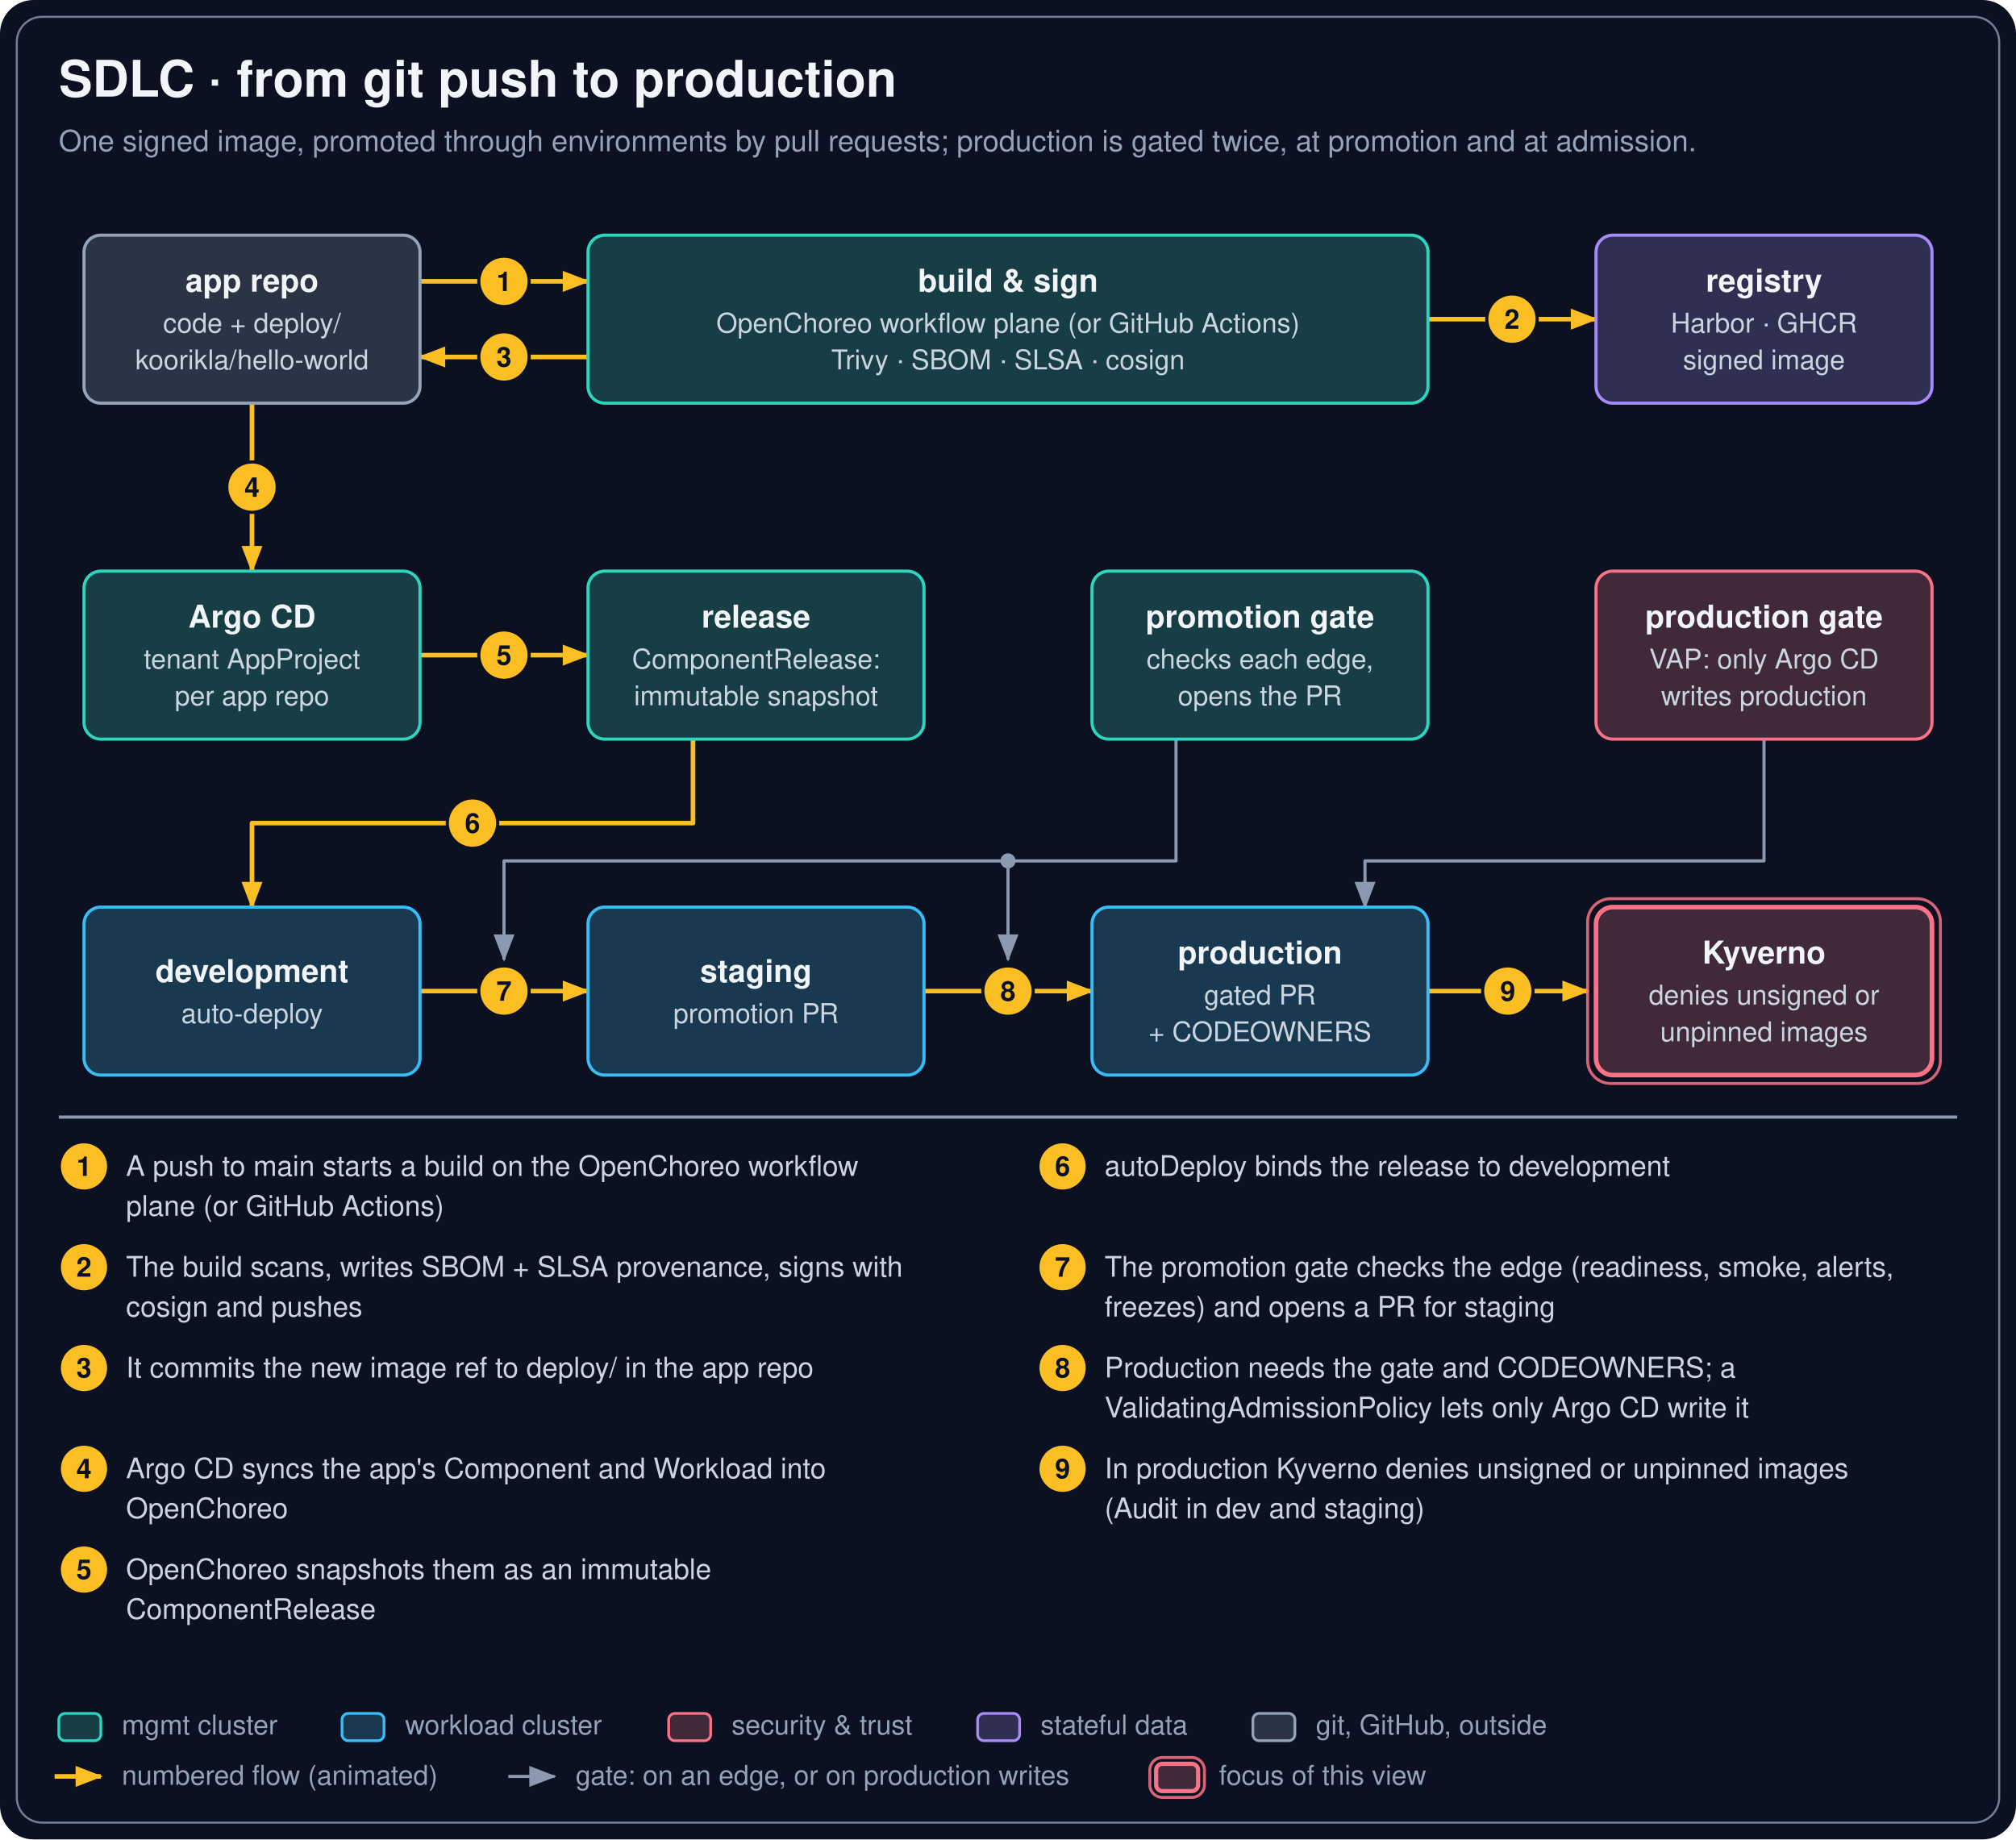
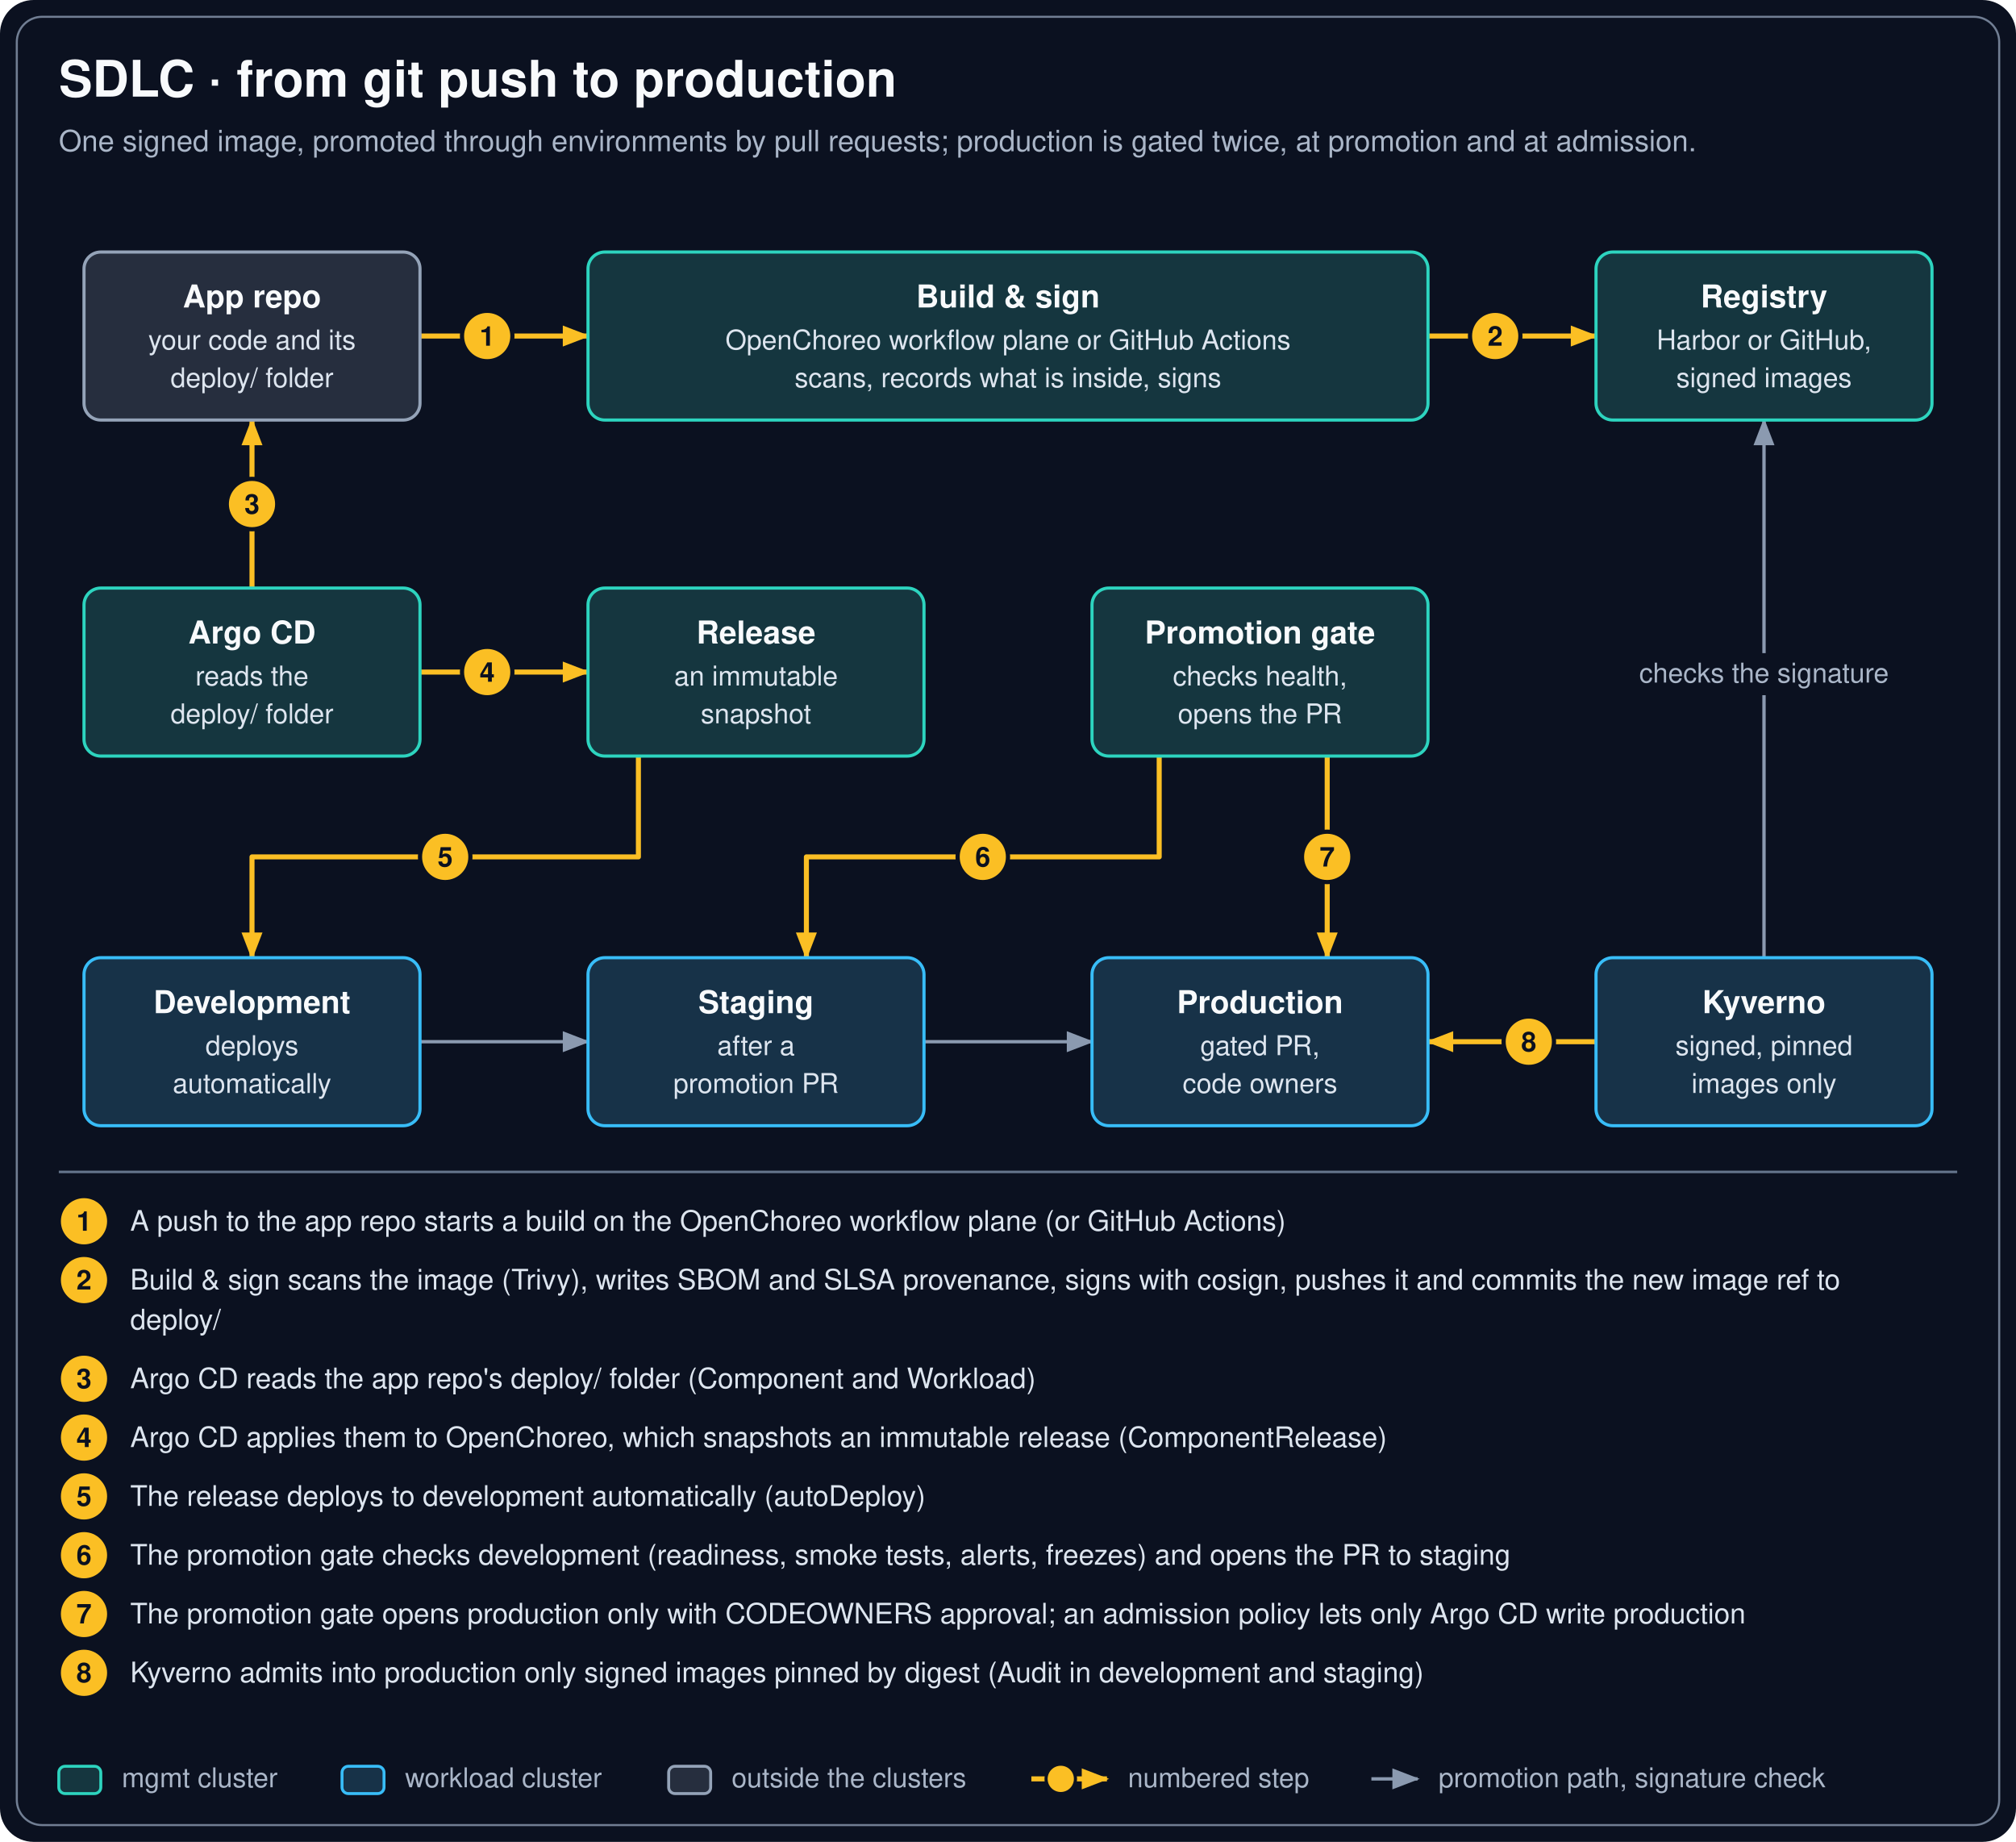
- <svg xmlns="http://www.w3.org/2000/svg" width="960" height="876" viewBox="0 0 960 876" role="img" aria-label="SDLC · from git push to production">
-   <style>.s{font-family:'Segoe UI','Helvetica Neue',Helvetica,Arial,'Liberation Sans',sans-serif}.m{font-family:'JetBrains Mono',SFMono-Regular,Menlo,Consolas,'Liberation Mono',monospace}.fx{fill:none;stroke-width:3.2;stroke-linecap:round;stroke-dasharray:4 10;opacity:0;animation:fxdash .9s linear infinite,fxseq 12.40s linear infinite both}@keyframes fxdash{to{stroke-dashoffset:-14}}@keyframes fxseq{0%{opacity:0}3%{opacity:1}21.3%{opacity:1}26.3%{opacity:0}100%{opacity:0}}@media (prefers-reduced-motion:reduce){.fx{animation:none;opacity:0}}</style>
+ <svg xmlns="http://www.w3.org/2000/svg" width="960" height="877" viewBox="0 0 960 877" role="img" aria-label="SDLC · from git push to production">
+   <style>.s{font-family:'Segoe UI','Helvetica Neue',Helvetica,Arial,'Liberation Sans',sans-serif}.m{font-family:'JetBrains Mono',SFMono-Regular,Menlo,Consolas,'Liberation Mono',monospace}.fx{fill:none;stroke-width:3.4;stroke-linecap:round;stroke-dasharray:4 10;opacity:0;animation:fxdash .9s linear infinite,fxseq 11.30s linear infinite both}@keyframes fxdash{to{stroke-dashoffset:-14}}@keyframes fxseq{0%{opacity:0}3%{opacity:1}23.4%{opacity:1}28.4%{opacity:0}100%{opacity:0}}@media (prefers-reduced-motion:reduce){.fx{animation:none;opacity:0}}</style>
  <defs>
    <marker id="ah8b9ab0" markerWidth="13" markerHeight="10" refX="12" refY="5" orient="auto" markerUnits="userSpaceOnUse">
      <path d="M0,0 L13,5 L0,10 z" fill="#8b9ab0" />
    </marker>
+     <marker id="as8b9ab0" markerWidth="13" markerHeight="10" refX="1" refY="5" orient="auto" markerUnits="userSpaceOnUse">
+       <path d="M13,0 L0,5 L13,10 z" fill="#8b9ab0" />
+     </marker>
    <marker id="ahfbbf24" markerWidth="13" markerHeight="10" refX="12" refY="5" orient="auto" markerUnits="userSpaceOnUse">
      <path d="M0,0 L13,5 L0,10 z" fill="#fbbf24" />
    </marker>
+     <marker id="asfbbf24" markerWidth="13" markerHeight="10" refX="1" refY="5" orient="auto" markerUnits="userSpaceOnUse">
+       <path d="M13,0 L0,5 L13,10 z" fill="#fbbf24" />
+     </marker>
  </defs>
-   <rect width="960" height="876" rx="16" fill="#0b1120" />
-   <rect x="8" y="8" width="944" height="860" rx="12" fill="none" stroke="#8b9ab0" stroke-opacity=".8" />
-   <path d="M 200.0 134.0 L 280.0 134.0" fill="none" stroke="#fbbf24" stroke-width="2.2" stroke-linejoin="round" marker-end="url(#ahfbbf24)" />
-   <path d="M 680.0 152.0 L 760.0 152.0" fill="none" stroke="#fbbf24" stroke-width="2.2" stroke-linejoin="round" marker-end="url(#ahfbbf24)" />
-   <path d="M 280.0 170.0 L 200.0 170.0" fill="none" stroke="#fbbf24" stroke-width="2.2" stroke-linejoin="round" marker-end="url(#ahfbbf24)" />
-   <path d="M 120.0 192.0 L 120.0 272.0" fill="none" stroke="#fbbf24" stroke-width="2.2" stroke-linejoin="round" marker-end="url(#ahfbbf24)" />
-   <path d="M 200.0 312.0 L 280.0 312.0" fill="none" stroke="#fbbf24" stroke-width="2.2" stroke-linejoin="round" marker-end="url(#ahfbbf24)" />
-   <path d="M 330.0 352.0 L 330.0 392.0 L 120.0 392.0 L 120.0 432.0" fill="none" stroke="#fbbf24" stroke-width="2.2" stroke-linejoin="round" marker-end="url(#ahfbbf24)" />
-   <path d="M 200.0 472.0 L 280.0 472.0" fill="none" stroke="#fbbf24" stroke-width="2.2" stroke-linejoin="round" marker-end="url(#ahfbbf24)" />
-   <path d="M 440.0 472.0 L 520.0 472.0" fill="none" stroke="#fbbf24" stroke-width="2.2" stroke-linejoin="round" marker-end="url(#ahfbbf24)" />
-   <path d="M 680.0 472.0 L 756.0 472.0" fill="none" stroke="#fbbf24" stroke-width="2.2" stroke-linejoin="round" marker-end="url(#ahfbbf24)" />
-   <path d="M 560.0 352.0 L 560.0 410.0 L 240.0 410.0 L 240.0 457.0" fill="none" stroke="#8b9ab0" stroke-width="1.5" stroke-linejoin="round" marker-end="url(#ah8b9ab0)" />
-   <path d="M 480.0 410.0 L 480.0 457.0" fill="none" stroke="#8b9ab0" stroke-width="1.5" stroke-linejoin="round" marker-end="url(#ah8b9ab0)" />
-   <path d="M 840.0 352.0 L 840.0 410.0 L 650.0 410.0 L 650.0 432.0" fill="none" stroke="#8b9ab0" stroke-width="1.5" stroke-linejoin="round" marker-end="url(#ah8b9ab0)" />
-   <path class="fx" d="M 200.0 134.0 L 280.0 134.0" stroke="#fde5a7" style="animation-delay:0s,0.00s" />
-   <path class="fx" d="M 680.0 152.0 L 760.0 152.0" stroke="#fde5a7" style="animation-delay:0s,1.10s" />
-   <path class="fx" d="M 280.0 170.0 L 200.0 170.0" stroke="#fde5a7" style="animation-delay:0s,2.20s" />
-   <path class="fx" d="M 120.0 192.0 L 120.0 272.0" stroke="#fde5a7" style="animation-delay:0s,3.30s" />
-   <path class="fx" d="M 200.0 312.0 L 280.0 312.0" stroke="#fde5a7" style="animation-delay:0s,4.40s" />
-   <path class="fx" d="M 330.0 352.0 L 330.0 392.0 L 120.0 392.0 L 120.0 432.0" stroke="#fde5a7" style="animation-delay:0s,5.50s" />
-   <path class="fx" d="M 200.0 472.0 L 280.0 472.0" stroke="#fde5a7" style="animation-delay:0s,6.60s" />
-   <path class="fx" d="M 440.0 472.0 L 520.0 472.0" stroke="#fde5a7" style="animation-delay:0s,7.70s" />
-   <path class="fx" d="M 680.0 472.0 L 756.0 472.0" stroke="#fde5a7" style="animation-delay:0s,8.80s" />
-   <rect x="40" y="112" width="160" height="80" rx="8" fill="#2b3444" stroke="#94a3b8" stroke-width="1.5" />
-   <text class="s" x="120.0" y="138.9" font-size="15" fill="#f1f5f9" font-weight="600" text-anchor="middle">app repo</text>
-   <text class="s" x="120.0" y="158.4" font-size="13" fill="#cbd5e1" text-anchor="middle">code + deploy/</text>
-   <text class="s" x="120.0" y="175.9" font-size="13" fill="#cbd5e1" text-anchor="middle">koorikla/hello-world</text>
-   <rect x="280" y="112" width="400" height="80" rx="8" fill="#173e45" stroke="#2dd4bf" stroke-width="1.5" />
-   <text class="s" x="480.0" y="138.9" font-size="15" fill="#f1f5f9" font-weight="600" text-anchor="middle">build &amp; sign</text>
-   <text class="s" x="480.0" y="158.4" font-size="13" fill="#cbd5e1" text-anchor="middle">OpenChoreo workflow plane (or GitHub Actions)</text>
-   <text class="s" x="480.0" y="175.9" font-size="13" fill="#cbd5e1" text-anchor="middle">Trivy · SBOM · SLSA · cosign</text>
-   <rect x="760" y="112" width="160" height="80" rx="8" fill="#2f2f51" stroke="#a78bfa" stroke-width="1.5" />
-   <text class="s" x="840.0" y="138.9" font-size="15" fill="#f1f5f9" font-weight="600" text-anchor="middle">registry</text>
-   <text class="s" x="840.0" y="158.4" font-size="13" fill="#cbd5e1" text-anchor="middle">Harbor · GHCR</text>
-   <text class="s" x="840.0" y="175.9" font-size="13" fill="#cbd5e1" text-anchor="middle">signed image</text>
-   <rect x="40" y="272" width="160" height="80" rx="8" fill="#173e45" stroke="#2dd4bf" stroke-width="1.5" />
-   <text class="s" x="120.0" y="298.9" font-size="15" fill="#f1f5f9" font-weight="600" text-anchor="middle">Argo CD</text>
-   <text class="s" x="120.0" y="318.4" font-size="13" fill="#cbd5e1" text-anchor="middle">tenant AppProject</text>
-   <text class="s" x="120.0" y="335.9" font-size="13" fill="#cbd5e1" text-anchor="middle">per app repo</text>
-   <rect x="280" y="272" width="160" height="80" rx="8" fill="#173e45" stroke="#2dd4bf" stroke-width="1.5" />
-   <text class="s" x="360.0" y="298.9" font-size="15" fill="#f1f5f9" font-weight="600" text-anchor="middle">release</text>
-   <text class="s" x="360.0" y="318.4" font-size="13" fill="#cbd5e1" text-anchor="middle">ComponentRelease:</text>
-   <text class="s" x="360.0" y="335.9" font-size="13" fill="#cbd5e1" text-anchor="middle">immutable snapshot</text>
-   <rect x="520" y="272" width="160" height="80" rx="8" fill="#173e45" stroke="#2dd4bf" stroke-width="1.5" />
-   <text class="s" x="600.0" y="298.9" font-size="15" fill="#f1f5f9" font-weight="600" text-anchor="middle">promotion gate</text>
-   <text class="s" x="600.0" y="318.4" font-size="13" fill="#cbd5e1" text-anchor="middle">checks each edge,</text>
-   <text class="s" x="600.0" y="335.9" font-size="13" fill="#cbd5e1" text-anchor="middle">opens the PR</text>
-   <rect x="760" y="272" width="160" height="80" rx="8" fill="#402a3a" stroke="#fb7185" stroke-width="1.5" />
-   <text class="s" x="840.0" y="298.9" font-size="15" fill="#f1f5f9" font-weight="600" text-anchor="middle">production gate</text>
-   <text class="s" x="840.0" y="318.4" font-size="13" fill="#cbd5e1" text-anchor="middle">VAP: only Argo CD</text>
-   <text class="s" x="840.0" y="335.9" font-size="13" fill="#cbd5e1" text-anchor="middle">writes production</text>
-   <rect x="40" y="432" width="160" height="80" rx="8" fill="#193951" stroke="#38bdf8" stroke-width="1.5" />
-   <text class="s" x="120.0" y="467.7" font-size="15" fill="#f1f5f9" font-weight="600" text-anchor="middle">development</text>
-   <text class="s" x="120.0" y="487.2" font-size="13" fill="#cbd5e1" text-anchor="middle">auto-deploy</text>
-   <rect x="280" y="432" width="160" height="80" rx="8" fill="#193951" stroke="#38bdf8" stroke-width="1.5" />
-   <text class="s" x="360.0" y="467.7" font-size="15" fill="#f1f5f9" font-weight="600" text-anchor="middle">staging</text>
-   <text class="s" x="360.0" y="487.2" font-size="13" fill="#cbd5e1" text-anchor="middle">promotion PR</text>
-   <rect x="520" y="432" width="160" height="80" rx="8" fill="#193951" stroke="#38bdf8" stroke-width="1.5" />
-   <text class="s" x="600.0" y="458.9" font-size="15" fill="#f1f5f9" font-weight="600" text-anchor="middle">production</text>
-   <text class="s" x="600.0" y="478.4" font-size="13" fill="#cbd5e1" text-anchor="middle">gated PR</text>
-   <text class="s" x="600.0" y="495.9" font-size="13" fill="#cbd5e1" text-anchor="middle">+ CODEOWNERS</text>
-   <rect x="756" y="428" width="168" height="88" rx="11" fill="none" stroke="#fb7185" stroke-opacity=".85" stroke-width="1.4" />
-   <rect x="760" y="432" width="160" height="80" rx="8" fill="#402a3a" stroke="#fb7185" stroke-width="2.2" />
-   <text class="s" x="840.0" y="458.9" font-size="15" fill="#f1f5f9" font-weight="600" text-anchor="middle">Kyverno</text>
-   <text class="s" x="840.0" y="478.4" font-size="13" fill="#cbd5e1" text-anchor="middle">denies unsigned or</text>
-   <text class="s" x="840.0" y="495.9" font-size="13" fill="#cbd5e1" text-anchor="middle">unpinned images</text>
-   <text class="s" x="28.0" y="46.0" font-size="24" fill="#f1f5f9" font-weight="700">SDLC · from git push to production</text>
-   <text class="s" x="28.0" y="72.0" font-size="14" fill="#94a3b8">One signed image, promoted through environments by pull requests; production is gated twice, at promotion and at admission.</text>
-   <circle cx="240.0" cy="134.0" r="12" fill="#fbbf24" stroke="#0b1120" stroke-width="1.5" />
-   <text class="s" x="240.0" y="138.6" font-size="13" font-weight="700" fill="#0b1120" text-anchor="middle">1</text>
-   <circle cx="720.0" cy="152.0" r="12" fill="#fbbf24" stroke="#0b1120" stroke-width="1.5" />
-   <text class="s" x="720.0" y="156.6" font-size="13" font-weight="700" fill="#0b1120" text-anchor="middle">2</text>
-   <circle cx="240.0" cy="170.0" r="12" fill="#fbbf24" stroke="#0b1120" stroke-width="1.5" />
-   <text class="s" x="240.0" y="174.6" font-size="13" font-weight="700" fill="#0b1120" text-anchor="middle">3</text>
-   <circle cx="120.0" cy="232.0" r="12" fill="#fbbf24" stroke="#0b1120" stroke-width="1.5" />
-   <text class="s" x="120.0" y="236.6" font-size="13" font-weight="700" fill="#0b1120" text-anchor="middle">4</text>
-   <circle cx="240.0" cy="312.0" r="12" fill="#fbbf24" stroke="#0b1120" stroke-width="1.5" />
-   <text class="s" x="240.0" y="316.6" font-size="13" font-weight="700" fill="#0b1120" text-anchor="middle">5</text>
-   <circle cx="225.0" cy="392.0" r="12" fill="#fbbf24" stroke="#0b1120" stroke-width="1.5" />
-   <text class="s" x="225.0" y="396.6" font-size="13" font-weight="700" fill="#0b1120" text-anchor="middle">6</text>
-   <circle cx="240.0" cy="472.0" r="12" fill="#fbbf24" stroke="#0b1120" stroke-width="1.5" />
-   <text class="s" x="240.0" y="476.6" font-size="13" font-weight="700" fill="#0b1120" text-anchor="middle">7</text>
-   <circle cx="480.0" cy="472.0" r="12" fill="#fbbf24" stroke="#0b1120" stroke-width="1.5" />
-   <text class="s" x="480.0" y="476.6" font-size="13" font-weight="700" fill="#0b1120" text-anchor="middle">8</text>
-   <circle cx="718.0" cy="472.0" r="12" fill="#fbbf24" stroke="#0b1120" stroke-width="1.5" />
-   <text class="s" x="718.0" y="476.6" font-size="13" font-weight="700" fill="#0b1120" text-anchor="middle">9</text>
-   <circle cx="480.0" cy="410.0" r="3.6" fill="#8b9ab0" />
-   <line x1="28" y1="532" x2="932" y2="532" stroke="#8b9ab0" stroke-width="1.5" />
-   <circle cx="40.0" cy="555.5" r="11" fill="#fbbf24" />
-   <text class="s" x="40.0" y="560" font-size="13" font-weight="700" fill="#0b1120" text-anchor="middle">1</text>
-   <text class="s" x="60.0" y="560.0" font-size="13.5" fill="#cbd5e1">A push to main starts a build on the OpenChoreo workflow</text>
-   <text class="s" x="60.0" y="579.0" font-size="13.5" fill="#cbd5e1">plane (or GitHub Actions)</text>
-   <circle cx="506.0" cy="555.5" r="11" fill="#fbbf24" />
-   <text class="s" x="506.0" y="560" font-size="13" font-weight="700" fill="#0b1120" text-anchor="middle">6</text>
-   <text class="s" x="526.0" y="560.0" font-size="13.5" fill="#cbd5e1">autoDeploy binds the release to development</text>
-   <circle cx="40.0" cy="603.5" r="11" fill="#fbbf24" />
-   <text class="s" x="40.0" y="608" font-size="13" font-weight="700" fill="#0b1120" text-anchor="middle">2</text>
-   <text class="s" x="60.0" y="608.0" font-size="13.5" fill="#cbd5e1">The build scans, writes SBOM + SLSA provenance, signs with</text>
-   <text class="s" x="60.0" y="627.0" font-size="13.5" fill="#cbd5e1">cosign and pushes</text>
-   <circle cx="506.0" cy="603.5" r="11" fill="#fbbf24" />
-   <text class="s" x="506.0" y="608" font-size="13" font-weight="700" fill="#0b1120" text-anchor="middle">7</text>
-   <text class="s" x="526.0" y="608.0" font-size="13.5" fill="#cbd5e1">The promotion gate checks the edge (readiness, smoke, alerts,</text>
-   <text class="s" x="526.0" y="627.0" font-size="13.5" fill="#cbd5e1">freezes) and opens a PR for staging</text>
-   <circle cx="40.0" cy="651.5" r="11" fill="#fbbf24" />
-   <text class="s" x="40.0" y="656" font-size="13" font-weight="700" fill="#0b1120" text-anchor="middle">3</text>
-   <text class="s" x="60.0" y="656.0" font-size="13.5" fill="#cbd5e1">It commits the new image ref to deploy/ in the app repo</text>
-   <circle cx="506.0" cy="651.5" r="11" fill="#fbbf24" />
-   <text class="s" x="506.0" y="656" font-size="13" font-weight="700" fill="#0b1120" text-anchor="middle">8</text>
-   <text class="s" x="526.0" y="656.0" font-size="13.5" fill="#cbd5e1">Production needs the gate and CODEOWNERS; a</text>
-   <text class="s" x="526.0" y="675.0" font-size="13.5" fill="#cbd5e1">ValidatingAdmissionPolicy lets only Argo CD write it</text>
-   <circle cx="40.0" cy="699.5" r="11" fill="#fbbf24" />
-   <text class="s" x="40.0" y="704" font-size="13" font-weight="700" fill="#0b1120" text-anchor="middle">4</text>
-   <text class="s" x="60.0" y="704.0" font-size="13.5" fill="#cbd5e1">Argo CD syncs the app's Component and Workload into</text>
-   <text class="s" x="60.0" y="723.0" font-size="13.5" fill="#cbd5e1">OpenChoreo</text>
-   <circle cx="506.0" cy="699.5" r="11" fill="#fbbf24" />
-   <text class="s" x="506.0" y="704" font-size="13" font-weight="700" fill="#0b1120" text-anchor="middle">9</text>
-   <text class="s" x="526.0" y="704.0" font-size="13.5" fill="#cbd5e1">In production Kyverno denies unsigned or unpinned images</text>
-   <text class="s" x="526.0" y="723.0" font-size="13.5" fill="#cbd5e1">(Audit in dev and staging)</text>
-   <circle cx="40.0" cy="747.5" r="11" fill="#fbbf24" />
-   <text class="s" x="40.0" y="752" font-size="13" font-weight="700" fill="#0b1120" text-anchor="middle">5</text>
-   <text class="s" x="60.0" y="752.0" font-size="13.5" fill="#cbd5e1">OpenChoreo snapshots them as an immutable</text>
-   <text class="s" x="60.0" y="771.0" font-size="13.5" fill="#cbd5e1">ComponentRelease</text>
-   <rect x="28" y="816" width="20" height="13" rx="3" fill="#173e45" stroke="#2dd4bf" stroke-width="1.3" />
-   <text class="s" x="58.0" y="826.0" font-size="13" fill="#94a3b8">mgmt cluster</text>
-   <rect x="162.863" y="816" width="20" height="13" rx="3" fill="#193951" stroke="#38bdf8" stroke-width="1.3" />
-   <text class="s" x="192.9" y="826.0" font-size="13" fill="#94a3b8">workload cluster</text>
-   <rect x="318.41" y="816" width="20" height="13" rx="3" fill="#402a3a" stroke="#fb7185" stroke-width="1.3" />
-   <text class="s" x="348.4" y="826.0" font-size="13" fill="#94a3b8">security &amp; trust</text>
-   <rect x="465.537" y="816" width="20" height="13" rx="3" fill="#2f2f51" stroke="#a78bfa" stroke-width="1.3" />
-   <text class="s" x="495.5" y="826.0" font-size="13" fill="#94a3b8">stateful data</text>
-   <rect x="596.61" y="816" width="20" height="13" rx="3" fill="#2b3444" stroke="#94a3b8" stroke-width="1.3" />
-   <text class="s" x="626.6" y="826.0" font-size="13" fill="#94a3b8">git, GitHub, outside</text>
-   <path d="M 26 846 L 48 846" stroke="#fbbf24" stroke-width="2.2" marker-end="url(#ahfbbf24)" />
-   <path class="fx" d="M 26 846 L 48 846" stroke="#fde5a7" style="animation-delay:0s,0.00s" />
-   <text class="s" x="58.0" y="850.0" font-size="13" fill="#94a3b8">numbered flow (animated)</text>
-   <path d="M 242.055 846 L 264.055 846" stroke="#8b9ab0" stroke-width="1.5" marker-end="url(#ah8b9ab0)" />
-   <text class="s" x="274.1" y="850.0" font-size="13" fill="#94a3b8">gate: on an edge, or on production writes</text>
-   <rect x="547.534" y="837" width="26" height="19" rx="6" fill="none" stroke="#fb7185" stroke-opacity=".85" stroke-width="1.4" />
-   <rect x="550.534" y="840" width="20" height="13" rx="3" fill="#402a3a" stroke="#fb7185" stroke-width="2" />
-   <text class="s" x="580.5" y="850.0" font-size="13" fill="#94a3b8">focus of this view</text>
+   <rect width="960" height="877" rx="16" fill="#0b1120" />
+   <rect x="8" y="8" width="944" height="861" rx="12" fill="none" stroke="#8b9ab0" stroke-opacity=".8" />
+   <path d="M 200.0 160.0 L 280.0 160.0" fill="none" stroke="#fbbf24" stroke-width="2.4" stroke-linejoin="round" marker-end="url(#ahfbbf24)" />
+   <path d="M 680.0 160.0 L 760.0 160.0" fill="none" stroke="#fbbf24" stroke-width="2.4" stroke-linejoin="round" marker-end="url(#ahfbbf24)" />
+   <path d="M 120.0 280.0 L 120.0 200.0" fill="none" stroke="#fbbf24" stroke-width="2.4" stroke-linejoin="round" marker-end="url(#ahfbbf24)" />
+   <path d="M 200.0 320.0 L 280.0 320.0" fill="none" stroke="#fbbf24" stroke-width="2.4" stroke-linejoin="round" marker-end="url(#ahfbbf24)" />
+   <path d="M 304.0 360.0 L 304.0 408.0 L 120.0 408.0 L 120.0 456.0" fill="none" stroke="#fbbf24" stroke-width="2.4" stroke-linejoin="round" marker-end="url(#ahfbbf24)" />
+   <path d="M 552.0 360.0 L 552.0 408.0 L 384.0 408.0 L 384.0 456.0" fill="none" stroke="#fbbf24" stroke-width="2.4" stroke-linejoin="round" marker-end="url(#ahfbbf24)" />
+   <path d="M 632.0 360.0 L 632.0 456.0" fill="none" stroke="#fbbf24" stroke-width="2.4" stroke-linejoin="round" marker-end="url(#ahfbbf24)" />
+   <path d="M 760.0 496.0 L 680.0 496.0" fill="none" stroke="#fbbf24" stroke-width="2.4" stroke-linejoin="round" marker-end="url(#ahfbbf24)" />
+   <path d="M 200.0 496.0 L 280.0 496.0" fill="none" stroke="#8b9ab0" stroke-width="1.6" stroke-linejoin="round" marker-end="url(#ah8b9ab0)" />
+   <path d="M 440.0 496.0 L 520.0 496.0" fill="none" stroke="#8b9ab0" stroke-width="1.6" stroke-linejoin="round" marker-end="url(#ah8b9ab0)" />
+   <path d="M 840.0 456.0 L 840.0 200.0" fill="none" stroke="#8b9ab0" stroke-width="1.6" stroke-linejoin="round" marker-end="url(#ah8b9ab0)" />
+   <path class="fx" d="M 200.0 160.0 L 280.0 160.0" stroke="#fde5a7" style="animation-delay:0s,0.00s" />
+   <path class="fx" d="M 680.0 160.0 L 760.0 160.0" stroke="#fde5a7" style="animation-delay:0s,1.10s" />
+   <path class="fx" d="M 120.0 280.0 L 120.0 200.0" stroke="#fde5a7" style="animation-delay:0s,2.20s" />
+   <path class="fx" d="M 200.0 320.0 L 280.0 320.0" stroke="#fde5a7" style="animation-delay:0s,3.30s" />
+   <path class="fx" d="M 304.0 360.0 L 304.0 408.0 L 120.0 408.0 L 120.0 456.0" stroke="#fde5a7" style="animation-delay:0s,4.40s" />
+   <path class="fx" d="M 552.0 360.0 L 552.0 408.0 L 384.0 408.0 L 384.0 456.0" stroke="#fde5a7" style="animation-delay:0s,5.50s" />
+   <path class="fx" d="M 632.0 360.0 L 632.0 456.0" stroke="#fde5a7" style="animation-delay:0s,6.60s" />
+   <path class="fx" d="M 760.0 496.0 L 680.0 496.0" stroke="#fde5a7" style="animation-delay:0s,7.70s" />
+   <rect x="40" y="120" width="160" height="80" rx="8" fill="#262e3e" stroke="#94a3b8" stroke-width="1.5" />
+   <text class="s" x="120.0" y="146.4" font-size="15" fill="#f8fafc" font-weight="600" text-anchor="middle">App repo</text>
+   <text class="s" x="120.0" y="166.4" font-size="13" fill="#dde5ef" text-anchor="middle">your code and its</text>
+   <text class="s" x="120.0" y="184.4" font-size="13" fill="#dde5ef" text-anchor="middle">deploy/ folder</text>
+   <rect x="280" y="120" width="400" height="80" rx="8" fill="#15363f" stroke="#2dd4bf" stroke-width="1.5" />
+   <text class="s" x="480.0" y="146.4" font-size="15" fill="#f8fafc" font-weight="600" text-anchor="middle">Build &amp; sign</text>
+   <text class="s" x="480.0" y="166.4" font-size="13" fill="#dde5ef" text-anchor="middle">OpenChoreo workflow plane or GitHub Actions</text>
+   <text class="s" x="480.0" y="184.4" font-size="13" fill="#dde5ef" text-anchor="middle">scans, records what is inside, signs</text>
+   <rect x="760" y="120" width="160" height="80" rx="8" fill="#15363f" stroke="#2dd4bf" stroke-width="1.5" />
+   <text class="s" x="840.0" y="146.4" font-size="15" fill="#f8fafc" font-weight="600" text-anchor="middle">Registry</text>
+   <text class="s" x="840.0" y="166.4" font-size="13" fill="#dde5ef" text-anchor="middle">Harbor or GitHub,</text>
+   <text class="s" x="840.0" y="184.4" font-size="13" fill="#dde5ef" text-anchor="middle">signed images</text>
+   <rect x="40" y="280" width="160" height="80" rx="8" fill="#15363f" stroke="#2dd4bf" stroke-width="1.5" />
+   <text class="s" x="120.0" y="306.4" font-size="15" fill="#f8fafc" font-weight="600" text-anchor="middle">Argo CD</text>
+   <text class="s" x="120.0" y="326.4" font-size="13" fill="#dde5ef" text-anchor="middle">reads the</text>
+   <text class="s" x="120.0" y="344.4" font-size="13" fill="#dde5ef" text-anchor="middle">deploy/ folder</text>
+   <rect x="280" y="280" width="160" height="80" rx="8" fill="#15363f" stroke="#2dd4bf" stroke-width="1.5" />
+   <text class="s" x="360.0" y="306.4" font-size="15" fill="#f8fafc" font-weight="600" text-anchor="middle">Release</text>
+   <text class="s" x="360.0" y="326.4" font-size="13" fill="#dde5ef" text-anchor="middle">an immutable</text>
+   <text class="s" x="360.0" y="344.4" font-size="13" fill="#dde5ef" text-anchor="middle">snapshot</text>
+   <rect x="520" y="280" width="160" height="80" rx="8" fill="#15363f" stroke="#2dd4bf" stroke-width="1.5" />
+   <text class="s" x="600.0" y="306.4" font-size="15" fill="#f8fafc" font-weight="600" text-anchor="middle">Promotion gate</text>
+   <text class="s" x="600.0" y="326.4" font-size="13" fill="#dde5ef" text-anchor="middle">checks health,</text>
+   <text class="s" x="600.0" y="344.4" font-size="13" fill="#dde5ef" text-anchor="middle">opens the PR</text>
+   <rect x="40" y="456" width="160" height="80" rx="8" fill="#173248" stroke="#38bdf8" stroke-width="1.5" />
+   <text class="s" x="120.0" y="482.4" font-size="15" fill="#f8fafc" font-weight="600" text-anchor="middle">Development</text>
+   <text class="s" x="120.0" y="502.4" font-size="13" fill="#dde5ef" text-anchor="middle">deploys</text>
+   <text class="s" x="120.0" y="520.4" font-size="13" fill="#dde5ef" text-anchor="middle">automatically</text>
+   <rect x="280" y="456" width="160" height="80" rx="8" fill="#173248" stroke="#38bdf8" stroke-width="1.5" />
+   <text class="s" x="360.0" y="482.4" font-size="15" fill="#f8fafc" font-weight="600" text-anchor="middle">Staging</text>
+   <text class="s" x="360.0" y="502.4" font-size="13" fill="#dde5ef" text-anchor="middle">after a</text>
+   <text class="s" x="360.0" y="520.4" font-size="13" fill="#dde5ef" text-anchor="middle">promotion PR</text>
+   <rect x="520" y="456" width="160" height="80" rx="8" fill="#173248" stroke="#38bdf8" stroke-width="1.5" />
+   <text class="s" x="600.0" y="482.4" font-size="15" fill="#f8fafc" font-weight="600" text-anchor="middle">Production</text>
+   <text class="s" x="600.0" y="502.4" font-size="13" fill="#dde5ef" text-anchor="middle">gated PR,</text>
+   <text class="s" x="600.0" y="520.4" font-size="13" fill="#dde5ef" text-anchor="middle">code owners</text>
+   <rect x="760" y="456" width="160" height="80" rx="8" fill="#173248" stroke="#38bdf8" stroke-width="1.5" />
+   <text class="s" x="840.0" y="482.4" font-size="15" fill="#f8fafc" font-weight="600" text-anchor="middle">Kyverno</text>
+   <text class="s" x="840.0" y="502.4" font-size="13" fill="#dde5ef" text-anchor="middle">signed, pinned</text>
+   <text class="s" x="840.0" y="520.4" font-size="13" fill="#dde5ef" text-anchor="middle">images only</text>
+   <text class="s" x="28.0" y="46.0" font-size="24" fill="#f8fafc" font-weight="700">SDLC · from git push to production</text>
+   <text class="s" x="28.0" y="72.0" font-size="14" fill="#aab6c8">One signed image, promoted through environments by pull requests; production is gated twice, at promotion and at admission.</text>
+   <circle cx="232.0" cy="160.0" r="12" fill="#fbbf24" stroke="#0b1120" stroke-width="2" />
+   <text class="s" x="232.0" y="164.6" font-size="13" font-weight="700" fill="#0b1120" text-anchor="middle">1</text>
+   <circle cx="712.0" cy="160.0" r="12" fill="#fbbf24" stroke="#0b1120" stroke-width="2" />
+   <text class="s" x="712.0" y="164.6" font-size="13" font-weight="700" fill="#0b1120" text-anchor="middle">2</text>
+   <circle cx="120.0" cy="240.0" r="12" fill="#fbbf24" stroke="#0b1120" stroke-width="2" />
+   <text class="s" x="120.0" y="244.6" font-size="13" font-weight="700" fill="#0b1120" text-anchor="middle">3</text>
+   <circle cx="232.0" cy="320.0" r="12" fill="#fbbf24" stroke="#0b1120" stroke-width="2" />
+   <text class="s" x="232.0" y="324.6" font-size="13" font-weight="700" fill="#0b1120" text-anchor="middle">4</text>
+   <circle cx="212.0" cy="408.0" r="12" fill="#fbbf24" stroke="#0b1120" stroke-width="2" />
+   <text class="s" x="212.0" y="412.6" font-size="13" font-weight="700" fill="#0b1120" text-anchor="middle">5</text>
+   <circle cx="468.0" cy="408.0" r="12" fill="#fbbf24" stroke="#0b1120" stroke-width="2" />
+   <text class="s" x="468.0" y="412.6" font-size="13" font-weight="700" fill="#0b1120" text-anchor="middle">6</text>
+   <circle cx="632.0" cy="408.0" r="12" fill="#fbbf24" stroke="#0b1120" stroke-width="2" />
+   <text class="s" x="632.0" y="412.6" font-size="13" font-weight="700" fill="#0b1120" text-anchor="middle">7</text>
+   <circle cx="728.0" cy="496.0" r="12" fill="#fbbf24" stroke="#0b1120" stroke-width="2" />
+   <text class="s" x="728.0" y="500.6" font-size="13" font-weight="700" fill="#0b1120" text-anchor="middle">8</text>
+   <rect x="772.8" y="311.0" width="134.4" height="20.0" rx="3" fill="#0b1120" />
+   <text class="s" x="840.0" y="325.0" font-size="13" fill="#aab6c8" text-anchor="middle">checks the signature</text>
+   <line x1="28" y1="558" x2="932" y2="558" stroke="#64748b" stroke-width="1.2" />
+   <circle cx="40" cy="581.5" r="11" fill="#fbbf24" />
+   <text class="s" x="40" y="586" font-size="13" font-weight="700" fill="#0b1120" text-anchor="middle">1</text>
+   <text class="s" x="62.0" y="586.0" font-size="13.5" fill="#dde5ef">A push to the app repo starts a build on the OpenChoreo workflow plane (or GitHub Actions)</text>
+   <circle cx="40" cy="609.5" r="11" fill="#fbbf24" />
+   <text class="s" x="40" y="614" font-size="13" font-weight="700" fill="#0b1120" text-anchor="middle">2</text>
+   <text class="s" x="62.0" y="614.0" font-size="13.5" fill="#dde5ef">Build &amp; sign scans the image (Trivy), writes SBOM and SLSA provenance, signs with cosign, pushes it and commits the new image ref to</text>
+   <text class="s" x="62.0" y="633.0" font-size="13.5" fill="#dde5ef">deploy/</text>
+   <circle cx="40" cy="656.5" r="11" fill="#fbbf24" />
+   <text class="s" x="40" y="661" font-size="13" font-weight="700" fill="#0b1120" text-anchor="middle">3</text>
+   <text class="s" x="62.0" y="661.0" font-size="13.5" fill="#dde5ef">Argo CD reads the app repo's deploy/ folder (Component and Workload)</text>
+   <circle cx="40" cy="684.5" r="11" fill="#fbbf24" />
+   <text class="s" x="40" y="689" font-size="13" font-weight="700" fill="#0b1120" text-anchor="middle">4</text>
+   <text class="s" x="62.0" y="689.0" font-size="13.5" fill="#dde5ef">Argo CD applies them to OpenChoreo, which snapshots an immutable release (ComponentRelease)</text>
+   <circle cx="40" cy="712.5" r="11" fill="#fbbf24" />
+   <text class="s" x="40" y="717" font-size="13" font-weight="700" fill="#0b1120" text-anchor="middle">5</text>
+   <text class="s" x="62.0" y="717.0" font-size="13.5" fill="#dde5ef">The release deploys to development automatically (autoDeploy)</text>
+   <circle cx="40" cy="740.5" r="11" fill="#fbbf24" />
+   <text class="s" x="40" y="745" font-size="13" font-weight="700" fill="#0b1120" text-anchor="middle">6</text>
+   <text class="s" x="62.0" y="745.0" font-size="13.5" fill="#dde5ef">The promotion gate checks development (readiness, smoke tests, alerts, freezes) and opens the PR to staging</text>
+   <circle cx="40" cy="768.5" r="11" fill="#fbbf24" />
+   <text class="s" x="40" y="773" font-size="13" font-weight="700" fill="#0b1120" text-anchor="middle">7</text>
+   <text class="s" x="62.0" y="773.0" font-size="13.5" fill="#dde5ef">The promotion gate opens production only with CODEOWNERS approval; an admission policy lets only Argo CD write production</text>
+   <circle cx="40" cy="796.5" r="11" fill="#fbbf24" />
+   <text class="s" x="40" y="801" font-size="13" font-weight="700" fill="#0b1120" text-anchor="middle">8</text>
+   <text class="s" x="62.0" y="801.0" font-size="13.5" fill="#dde5ef">Kyverno admits into production only signed images pinned by digest (Audit in development and staging)</text>
+   <rect x="28" y="841" width="20" height="13" rx="3" fill="#15363f" stroke="#2dd4bf" stroke-width="1.4" />
+   <text class="s" x="58.0" y="851.0" font-size="13" fill="#aab6c8">mgmt cluster</text>
+   <rect x="162.863" y="841" width="20" height="13" rx="3" fill="#173248" stroke="#38bdf8" stroke-width="1.4" />
+   <text class="s" x="192.9" y="851.0" font-size="13" fill="#aab6c8">workload cluster</text>
+   <rect x="318.41" y="841" width="20" height="13" rx="3" fill="#262e3e" stroke="#94a3b8" stroke-width="1.4" />
+   <text class="s" x="348.4" y="851.0" font-size="13" fill="#aab6c8">outside the clusters</text>
+   <path d="M 491.124 847 L 527.124 847" stroke="#fbbf24" stroke-width="2.4" marker-end="url(#ahfbbf24)" />
+   <circle cx="505.124" cy="847" r="7" fill="#fbbf24" stroke="#0b1120" stroke-width="1.5" />
+   <text class="s" x="537.1" y="851.0" font-size="13" fill="#aab6c8">numbered step</text>
+   <path d="M 653.037 847 L 675.037 847" stroke="#8b9ab0" stroke-width="1.6" marker-end="url(#ah8b9ab0)" />
+   <text class="s" x="685.0" y="851.0" font-size="13" fill="#aab6c8">promotion path, signature check</text>
</svg>
